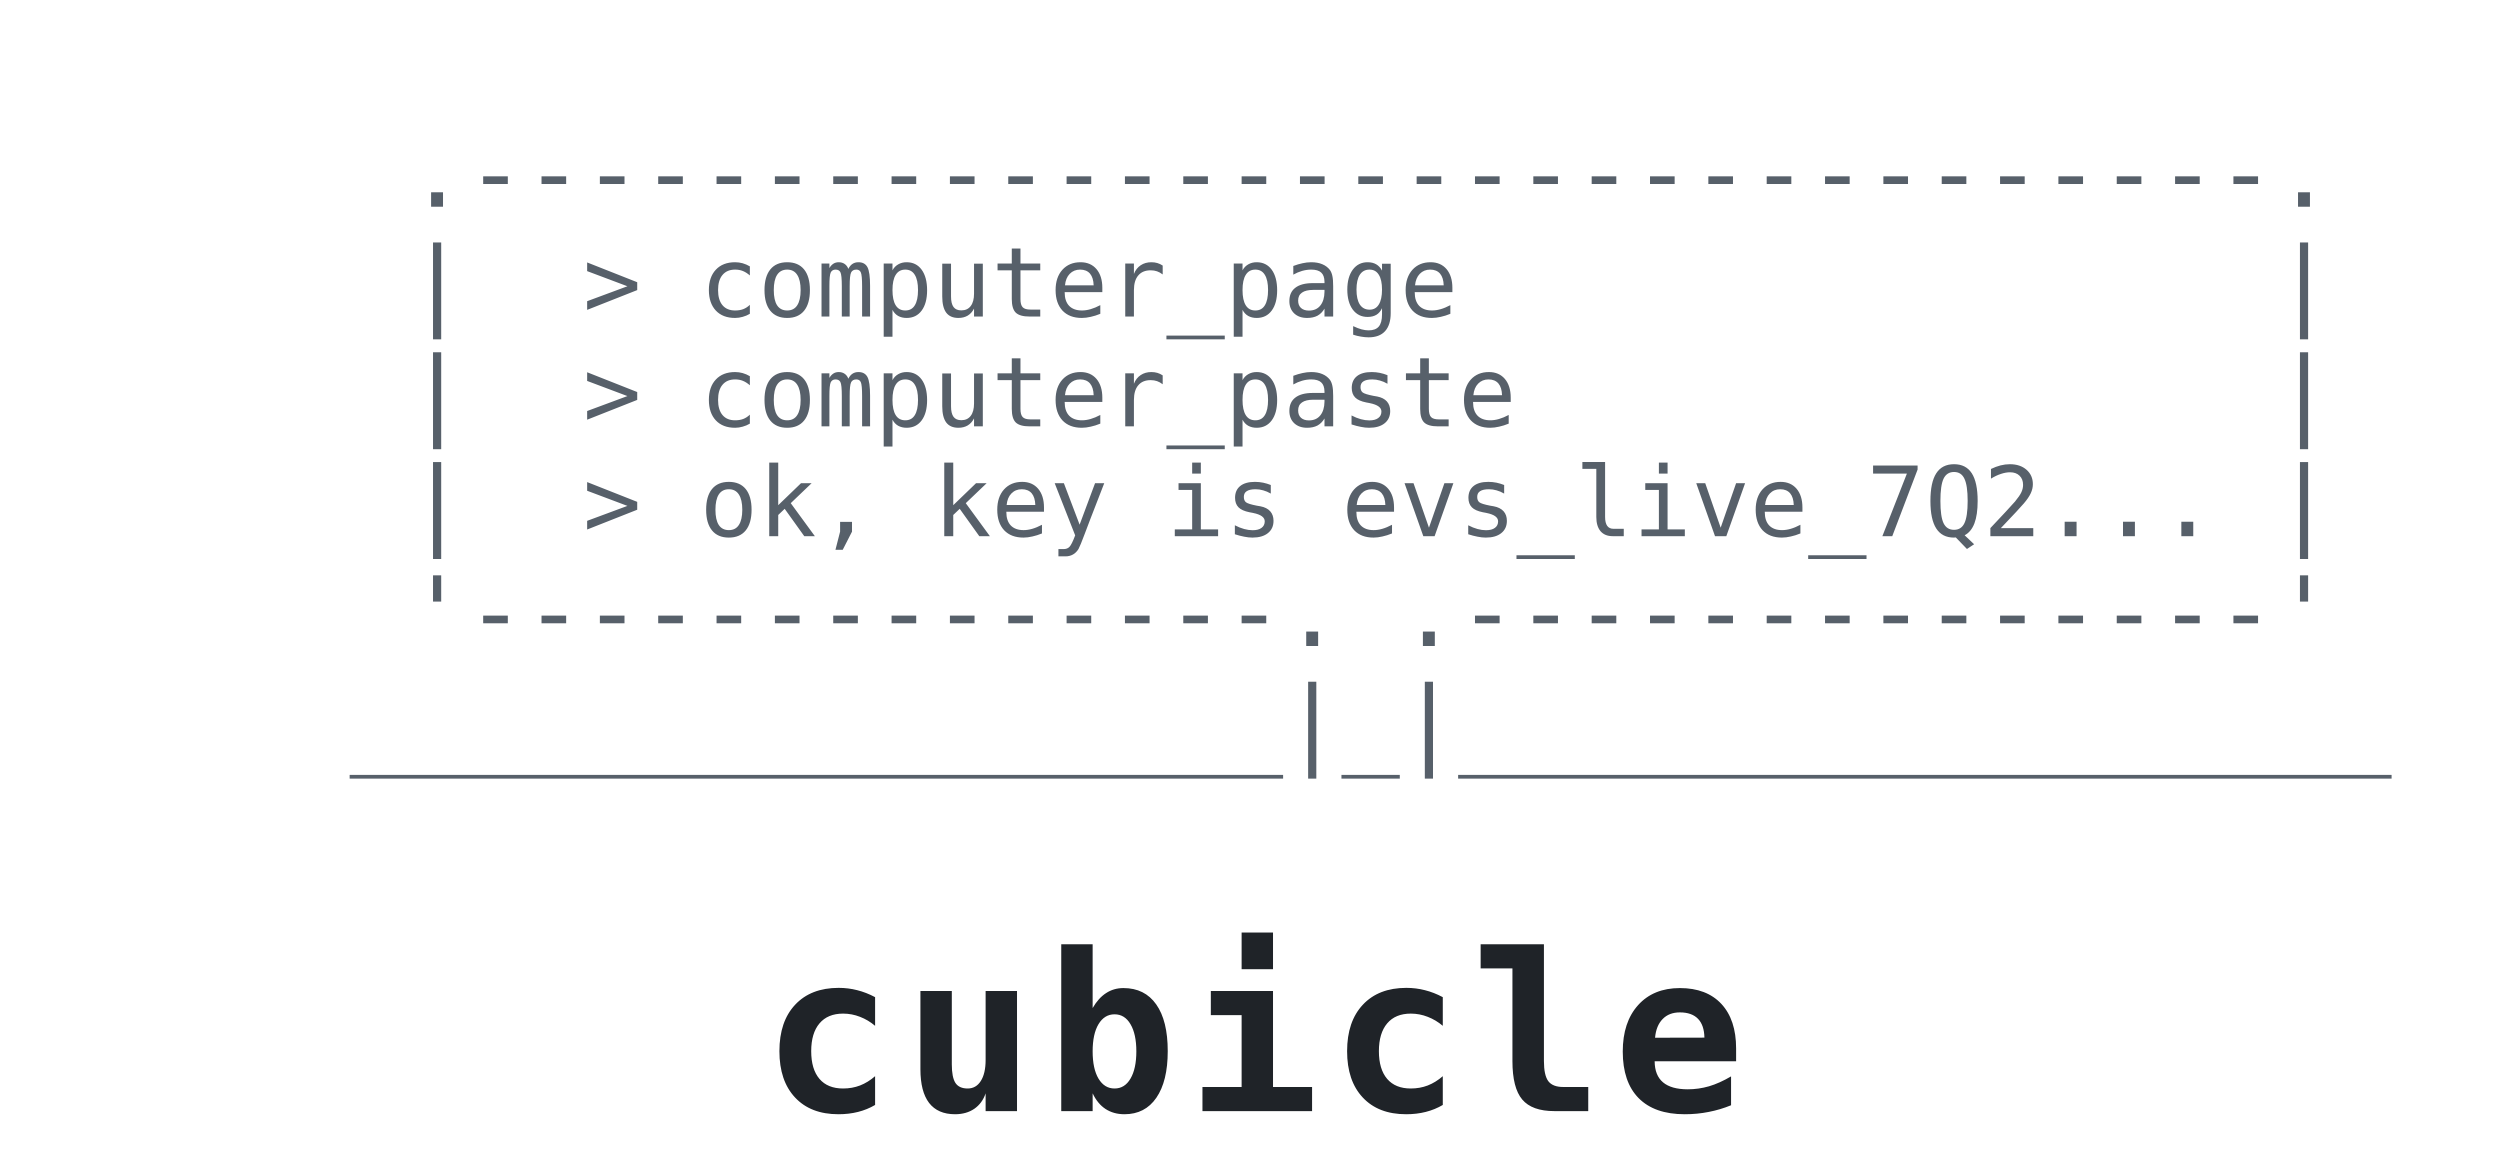
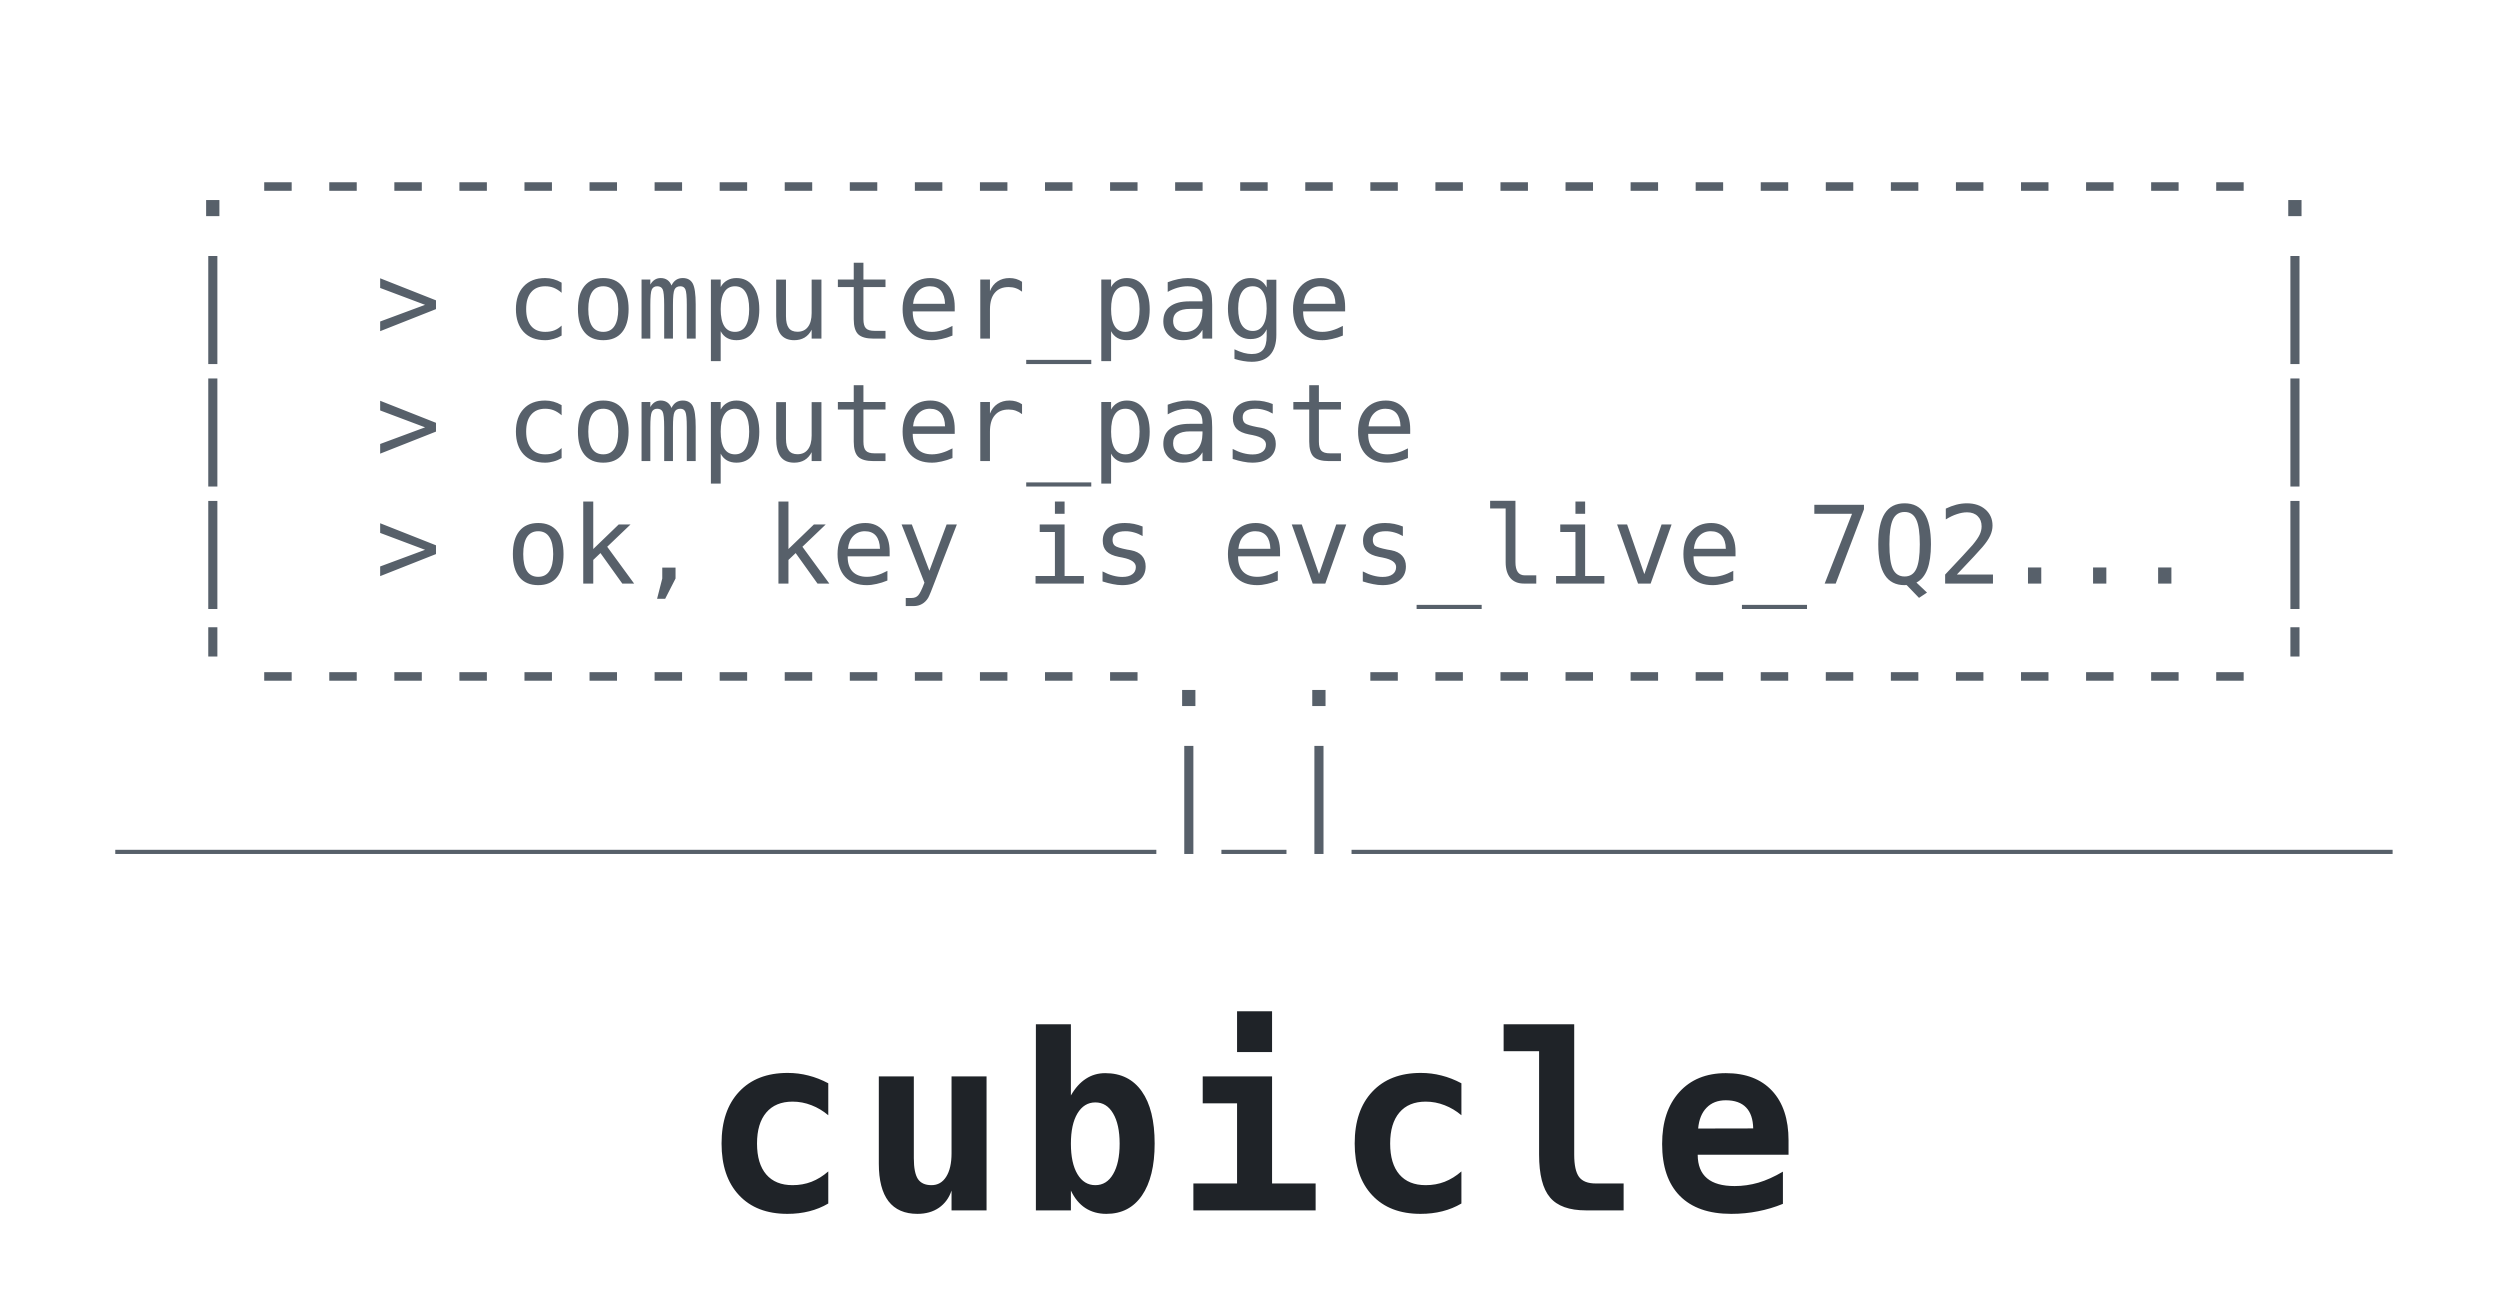
- <svg xmlns="http://www.w3.org/2000/svg" width="387" height="182" viewBox="0 0 387 182" role="img" aria-label="cubicle">
+ <svg xmlns="http://www.w3.org/2000/svg" width="347" height="180" viewBox="0 0 347 180" role="img" aria-label="cubicle">
  <style>
    .art { font-family: ui-monospace, SFMono-Regular, Menlo, Consolas, monospace; font-size: 15px; fill: #57606a; }
    .mark { font-family: ui-monospace, SFMono-Regular, Menlo, Consolas, monospace; font-size: 34px; font-weight: 700; letter-spacing: 1.5px; fill: #1f2328; }
    @media (prefers-color-scheme: dark) { .art { fill: #8b949e; } .mark { fill: #e6edf3; } }
  </style>
  <text class="art" xml:space="preserve">
-     <tspan x="18" y="32" textLength="342.0" lengthAdjust="spacingAndGlyphs">     .-------------------------------.</tspan>
-     <tspan x="18" y="49" textLength="342.0" lengthAdjust="spacingAndGlyphs">     |  &gt; computer_page              |</tspan>
-     <tspan x="18" y="66" textLength="342.0" lengthAdjust="spacingAndGlyphs">     |  &gt; computer_paste             |</tspan>
-     <tspan x="18" y="83" textLength="342.0" lengthAdjust="spacingAndGlyphs">     |  &gt; ok, key is evs_live_7Q2... |</tspan>
-     <tspan x="18" y="100" textLength="342.0" lengthAdjust="spacingAndGlyphs">     '--------------. .--------------'</tspan>
-     <tspan x="18" y="117" textLength="351.0" lengthAdjust="spacingAndGlyphs">    ________________|_|________________</tspan>
+     <tspan x="16" y="30" textLength="306.0" lengthAdjust="spacingAndGlyphs"> .-------------------------------.</tspan>
+     <tspan x="16" y="47" textLength="306.0" lengthAdjust="spacingAndGlyphs"> |  &gt; computer_page              |</tspan>
+     <tspan x="16" y="64" textLength="306.0" lengthAdjust="spacingAndGlyphs"> |  &gt; computer_paste             |</tspan>
+     <tspan x="16" y="81" textLength="306.0" lengthAdjust="spacingAndGlyphs"> |  &gt; ok, key is evs_live_7Q2... |</tspan>
+     <tspan x="16" y="98" textLength="306.0" lengthAdjust="spacingAndGlyphs"> '--------------. .--------------'</tspan>
+     <tspan x="16" y="115" textLength="315.0" lengthAdjust="spacingAndGlyphs">________________|_|________________</tspan>
  </text>
-   <text class="mark" x="194" y="172" text-anchor="middle">cubicle</text>
+   <text class="mark" x="173.5" y="168" text-anchor="middle">cubicle</text>
</svg>
